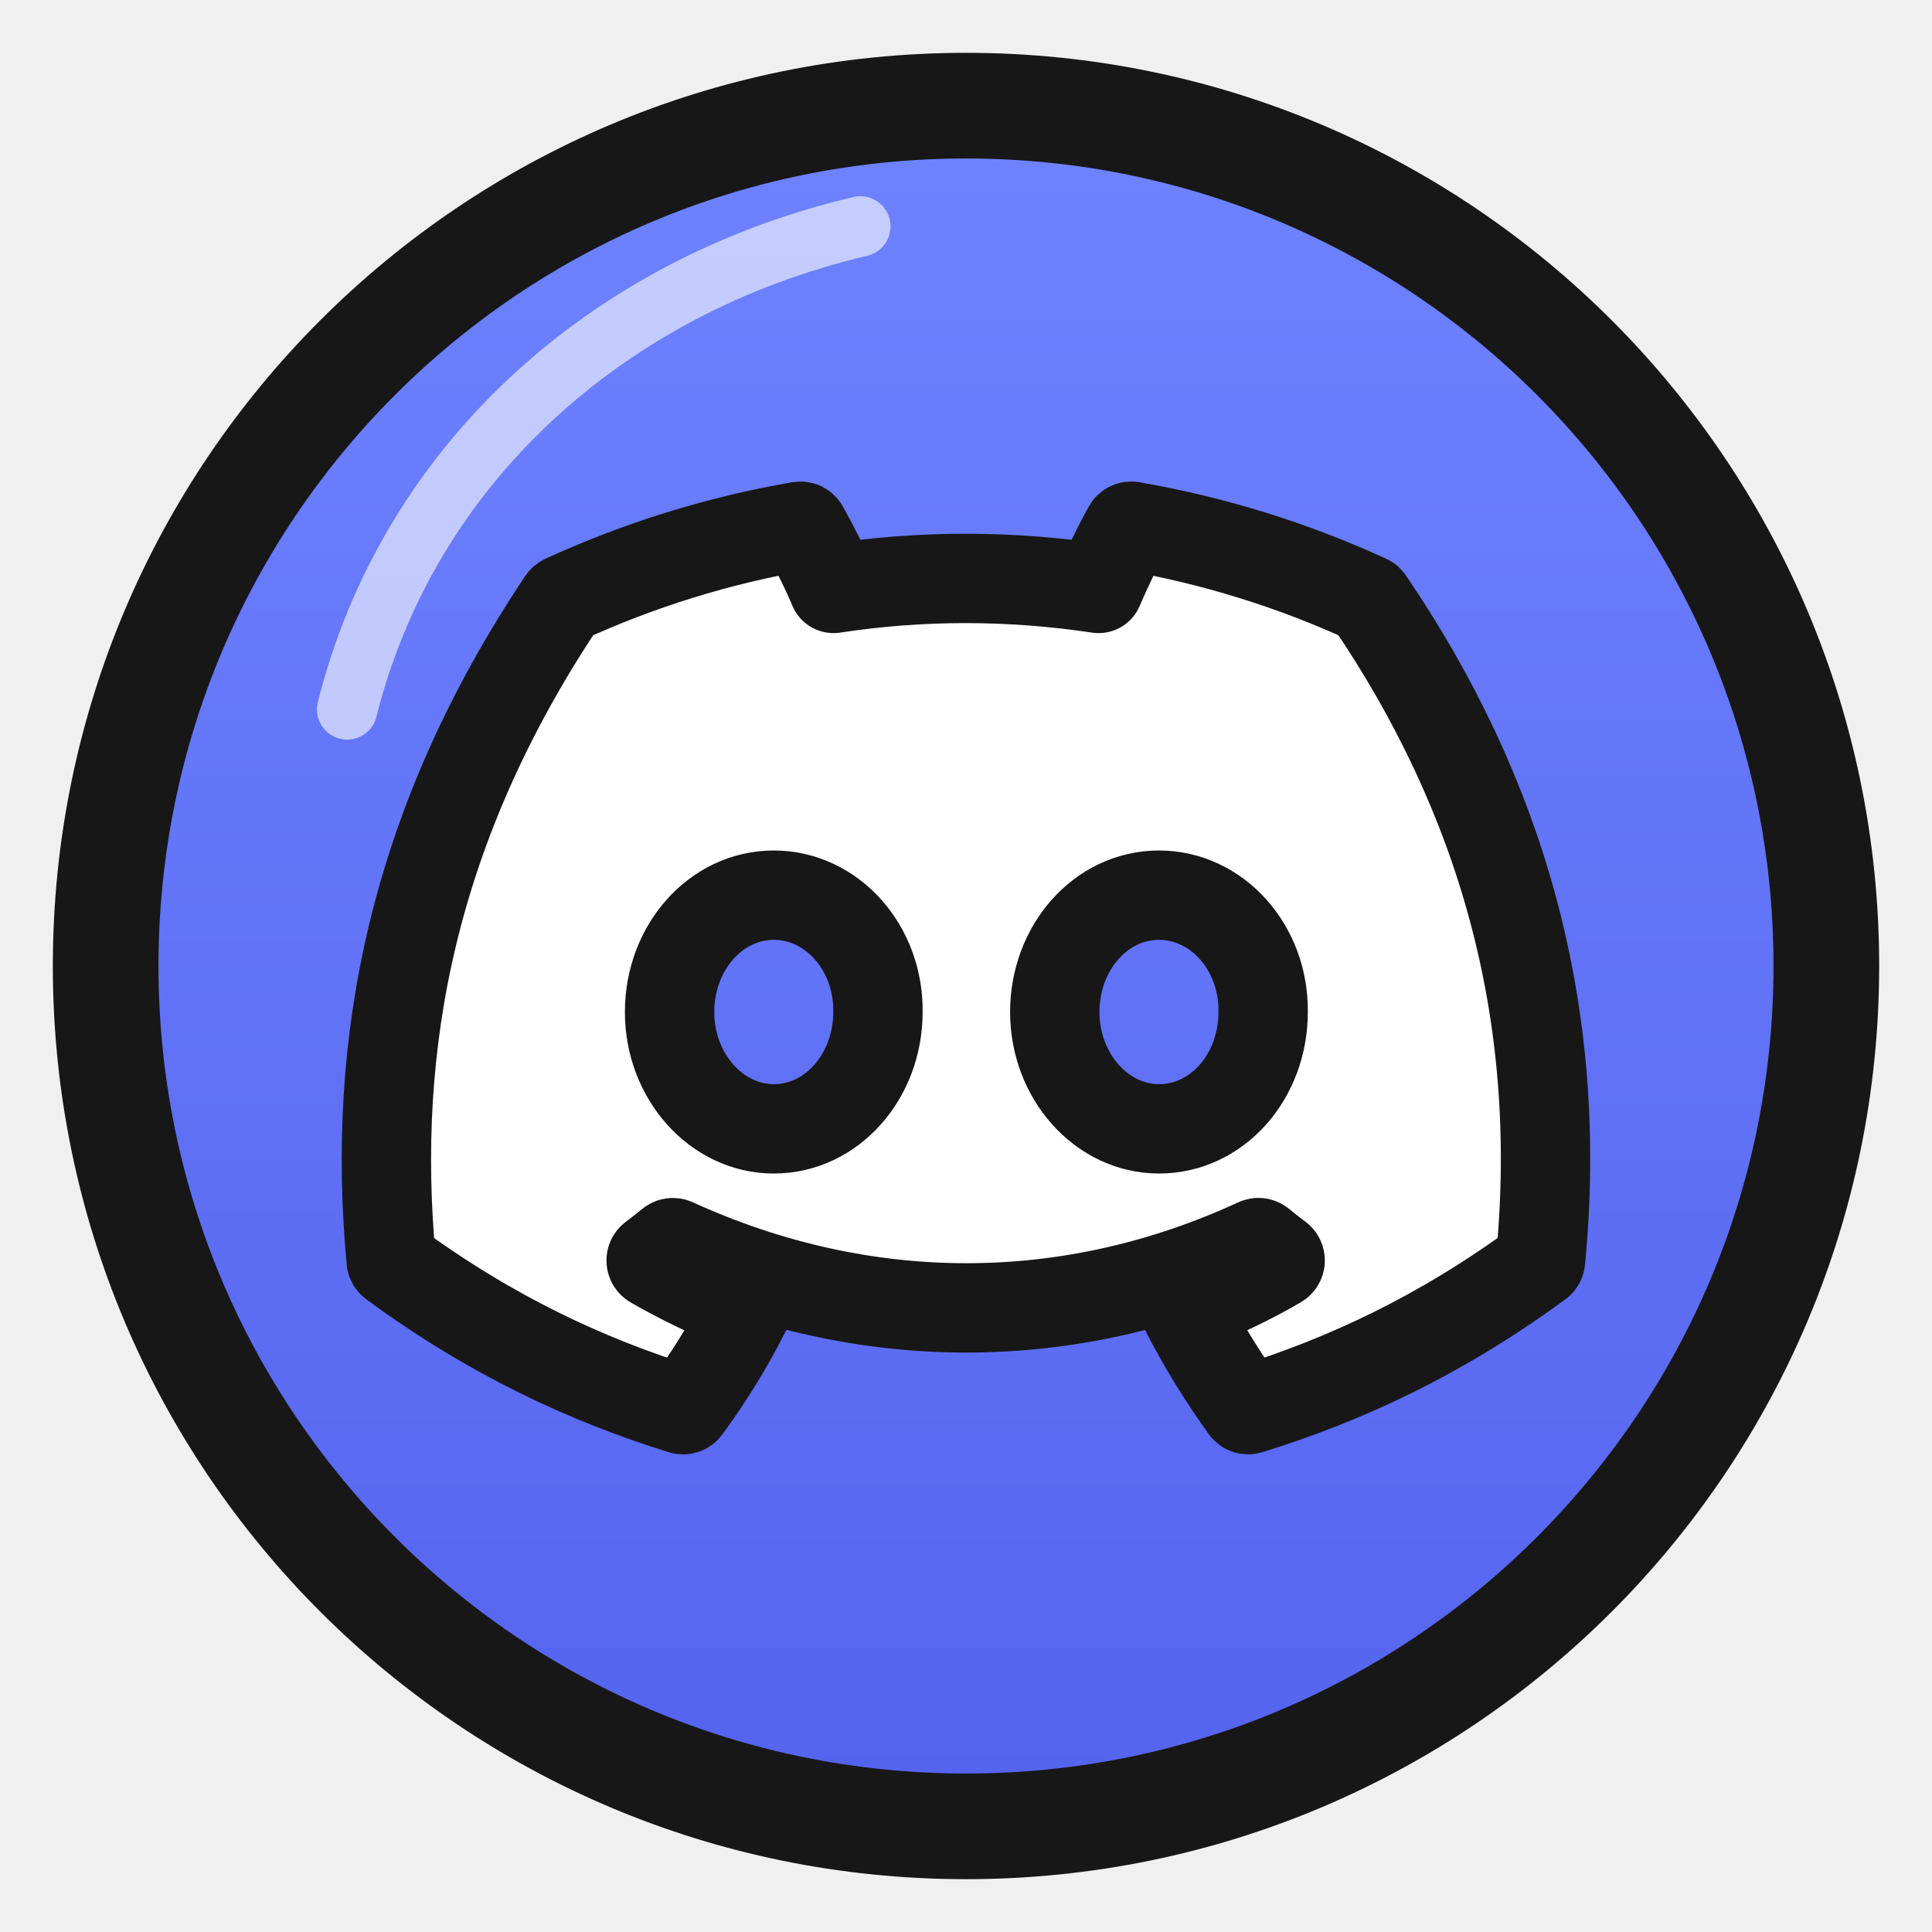
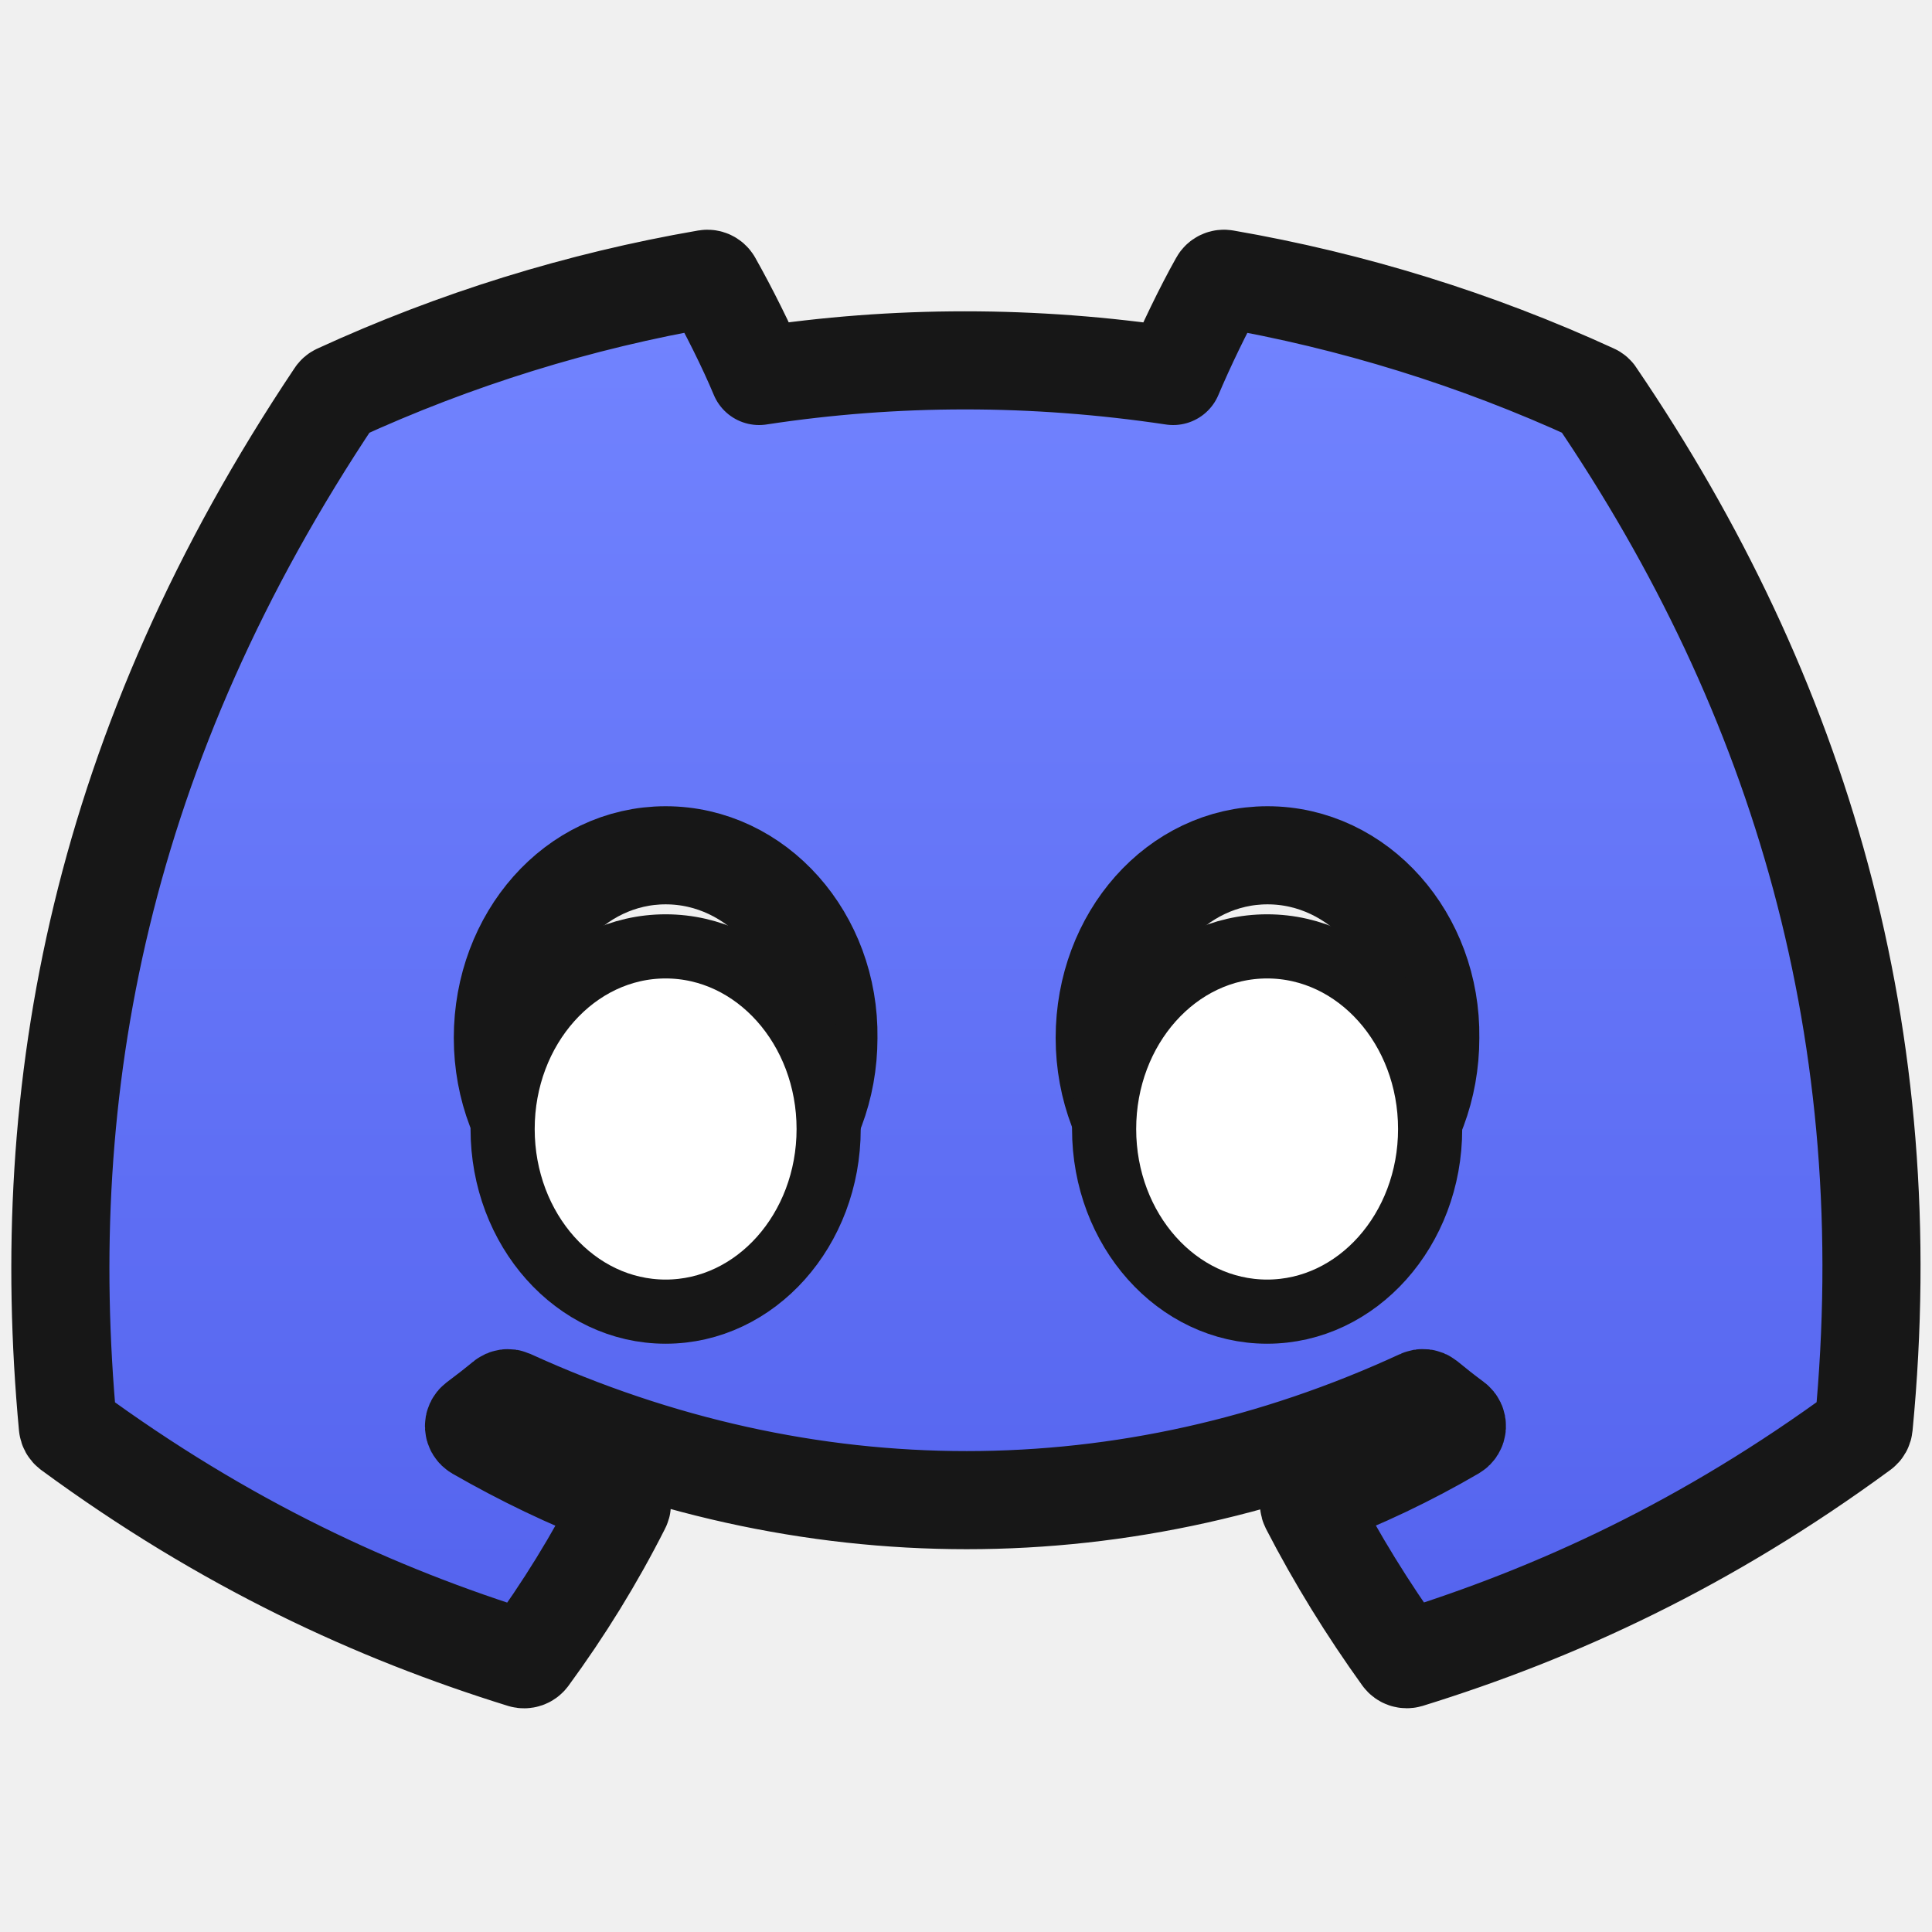
<svg xmlns="http://www.w3.org/2000/svg" viewBox="0 0 256 256" width="256" height="256">
  <defs>
-     <linearGradient id="dc_bg" x1="0%" y1="0%" x2="0%" y2="100%">
-       <stop offset="0%" stop-color="#6F83FF" />
+     <linearGradient id="clyde_bg" x1="0%" y1="0%" x2="0%" y2="100%">
+       <stop offset="0%" stop-color="#7284FF" />
      <stop offset="100%" stop-color="#5463EE" />
    </linearGradient>
  </defs>
-   <circle cx="128" cy="128" r="114" fill="url(#dc_bg)" stroke="#171717" stroke-width="14" />
-   <g transform="translate(51.20, 51.46) scale(6.4)">
-     <path d="M20.317 4.37a19.791 19.791 0 00-4.885-1.515.074.074 0 00-.079.037c-.211.375-.445.865-.608 1.25-1.845-.276-3.68-.276-5.487 0-.164-.393-.406-.874-.618-1.25a.077.077 0 00-.079-.037 19.736 19.736 0 00-4.885 1.515.07.07 0 00-.032.028C.533 9.046-.319 13.58.099 18.058a.082.082 0 00.031.056c2.053 1.508 4.041 2.423 5.993 3.029a.078.078 0 00.084-.028c.462-.63.873-1.295 1.226-1.994a.076.076 0 00-.042-.106c-.653-.248-1.274-.549-1.872-.892a.077.077 0 01-.008-.128c.126-.094.252-.192.372-.291a.074.074 0 01.078-.011c3.928 1.793 8.18 1.793 12.061 0a.074.074 0 01.079.009c.12.099.246.198.373.292a.077.077 0 01-.007.128 12.299 12.299 0 01-1.873.891.077.077 0 00-.041.107c.36.698.772 1.363 1.225 1.993a.076.076 0 00.084.029c1.961-.607 3.95-1.522 6.002-3.029a.077.077 0 00.031-.055c.5-5.177-.838-9.674-3.549-13.66a.061.061 0 00-.031-.029zM8.02 15.331c-1.183 0-2.157-1.086-2.157-2.419 0-1.333.956-2.419 2.157-2.419 1.211 0 2.176 1.095 2.157 2.419 0 1.333-.956 2.419-2.157 2.419zm7.975 0c-1.183 0-2.157-1.086-2.157-2.419 0-1.333.955-2.419 2.157-2.419 1.211 0 2.176 1.095 2.157 2.419 0 1.333-.946 2.419-2.157 2.419Z" fill="#FFFFFF" stroke="#171717" stroke-width="1.85" stroke-linejoin="round" stroke-linecap="round" />
+   <g transform="translate(8.00, 8.40) scale(10.0)">
+     <path d="M20.317 4.37a19.791 19.791 0 00-4.885-1.515.074.074 0 00-.079.037c-.211.375-.445.865-.608 1.25-1.845-.276-3.68-.276-5.487 0-.164-.393-.406-.874-.618-1.25a.077.077 0 00-.079-.037 19.736 19.736 0 00-4.885 1.515.07.07 0 00-.032.028C.533 9.046-.319 13.58.099 18.058a.082.082 0 00.031.056c2.053 1.508 4.041 2.423 5.993 3.029a.078.078 0 00.084-.028c.462-.63.873-1.295 1.226-1.994a.076.076 0 00-.042-.106c-.653-.248-1.274-.549-1.872-.892a.077.077 0 01-.008-.128c.126-.094.252-.192.372-.291a.074.074 0 01.078-.011c3.928 1.793 8.18 1.793 12.061 0a.074.074 0 01.079.009c.12.099.246.198.373.292a.077.077 0 01-.007.128 12.299 12.299 0 01-1.873.891.077.077 0 00-.041.107c.36.698.772 1.363 1.225 1.993a.076.076 0 00.084.029c1.961-.607 3.95-1.522 6.002-3.029a.077.077 0 00.031-.055c.5-5.177-.838-9.674-3.549-13.66a.061.061 0 00-.031-.029zM8.02 15.331c-1.183 0-2.157-1.086-2.157-2.419 0-1.333.956-2.419 2.157-2.419 1.211 0 2.176 1.095 2.157 2.419 0 1.333-.956 2.419-2.157 2.419zm7.975 0c-1.183 0-2.157-1.086-2.157-2.419 0-1.333.955-2.419 2.157-2.419 1.211 0 2.176 1.095 2.157 2.419 0 1.333-.946 2.419-2.157 2.419Z" fill="url(#clyde_bg)" stroke="#171717" stroke-width="1.3" stroke-linejoin="round" stroke-linecap="round" />
+     <ellipse cx="8.02" cy="14.12" rx="2.16" ry="2.42" fill="#FFFFFF" stroke="#171717" stroke-width="0.85" />
+     <ellipse cx="15.99" cy="14.12" rx="2.16" ry="2.42" fill="#FFFFFF" stroke="#171717" stroke-width="0.85" />
  </g>
-   <path d="M 46 94 C 54 62, 80 38, 114 30" fill="none" stroke="#FFFFFF" stroke-width="8" stroke-linecap="round" opacity="0.6" />
</svg>
